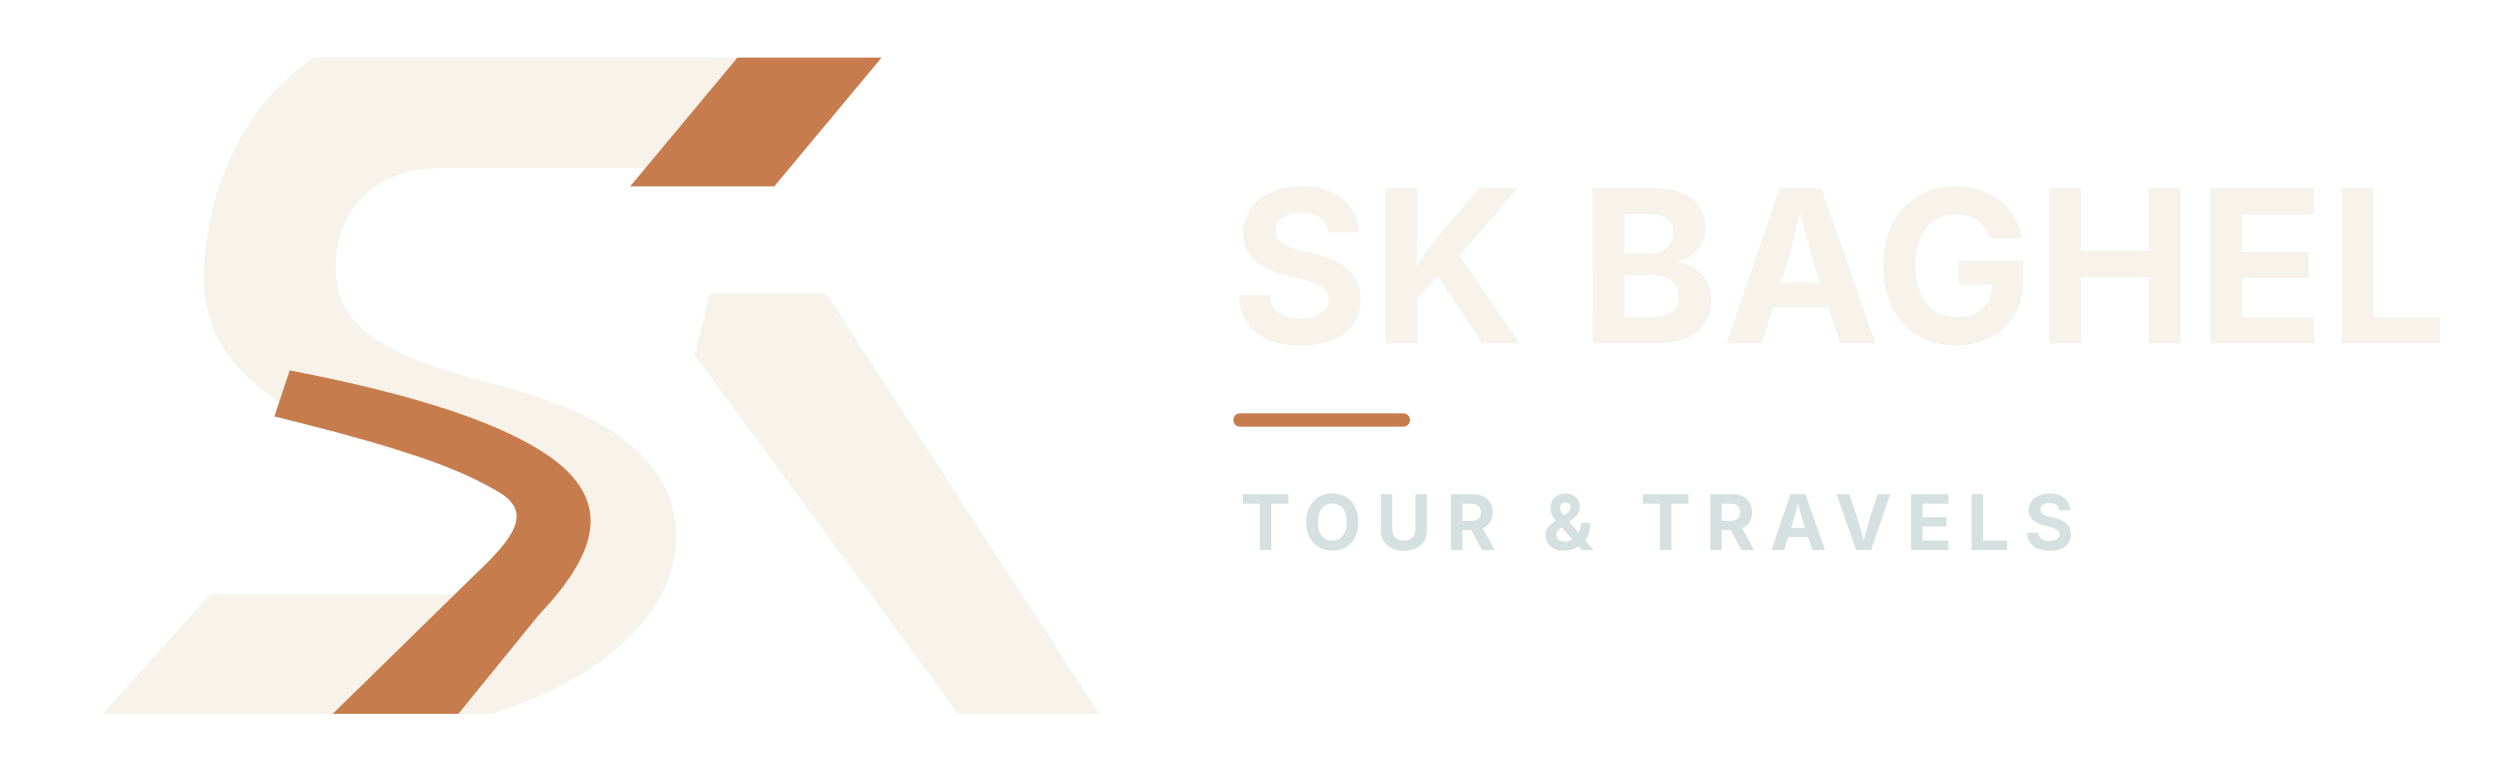
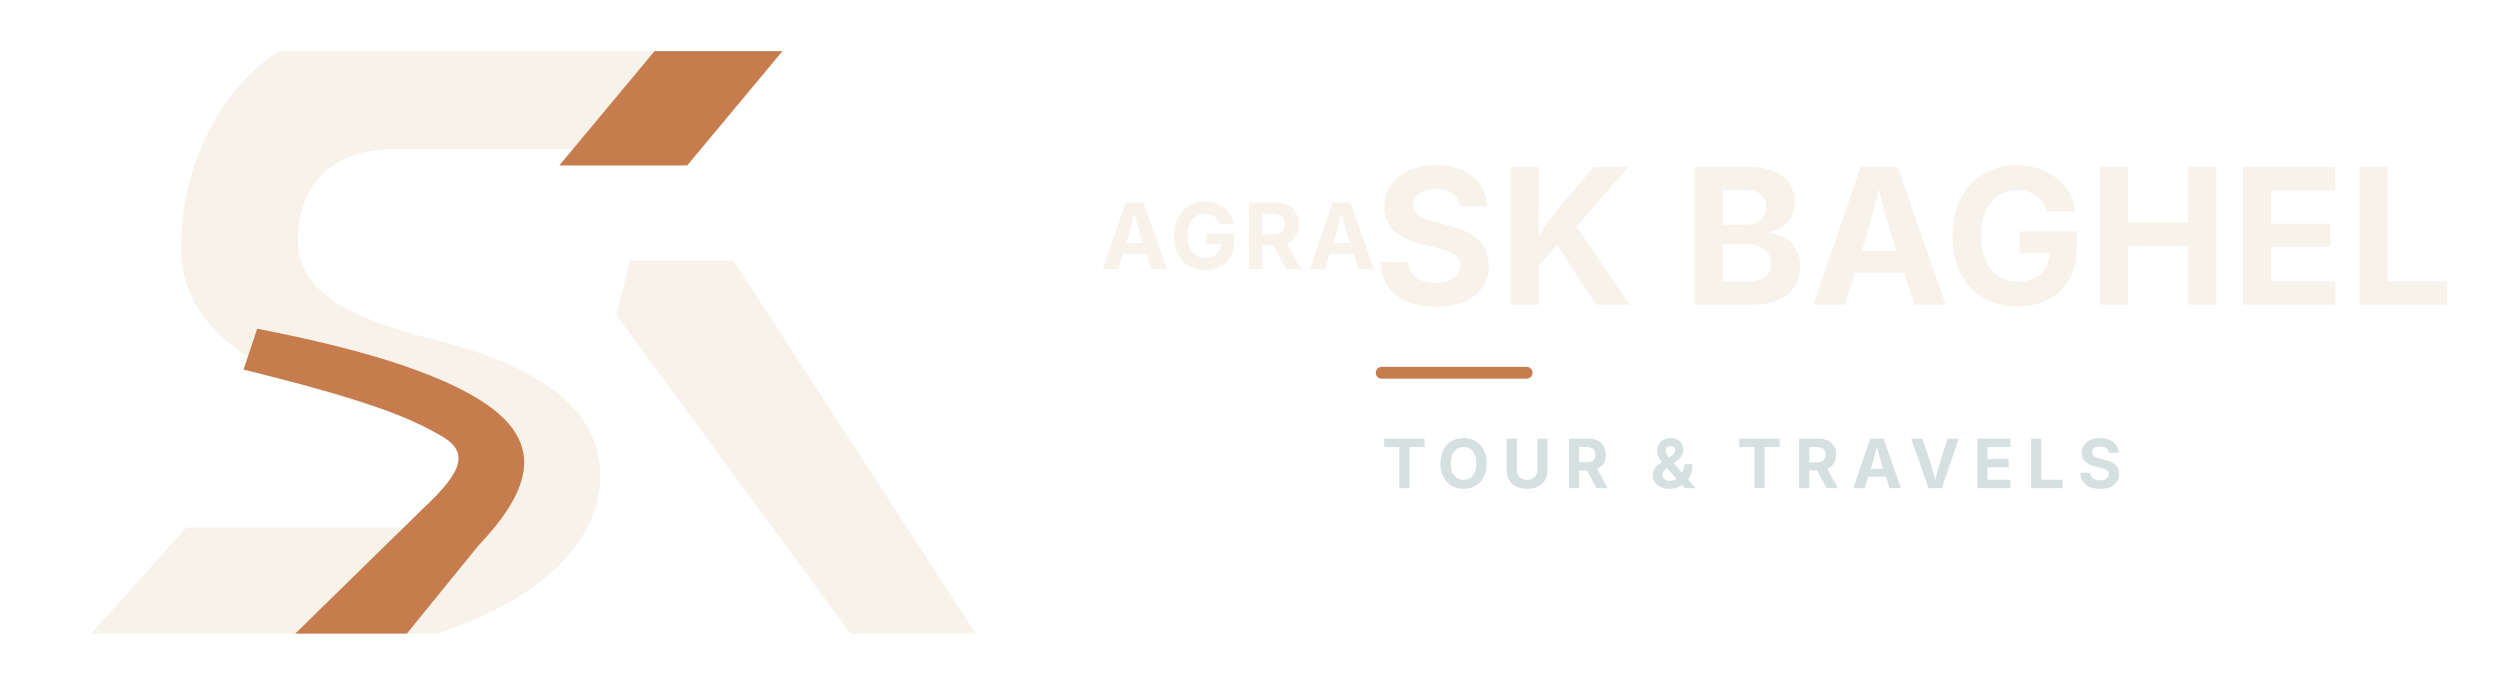
- <svg xmlns="http://www.w3.org/2000/svg" width="750" height="230" viewBox="45 30 750 230" role="img" aria-labelledby="logo-title logo-desc" version="1.1" id="svg2">
+ <svg xmlns="http://www.w3.org/2000/svg" width="845" height="230" viewBox="45 30 845 230" role="img" aria-labelledby="logo-title logo-desc" version="1.1" id="svg2">
  <defs id="defs2" />
-   <g id="brand-mark" transform="translate(16 16) scale(0.92)" aria-label="SK journey monogram">
+   <g id="brand-mark" transform="translate(16 16) scale(0.92)" aria-label="Agra SK journey monogram">
    <path id="sk-silhouette" fill="#F7F3EA" d="M 112 34 H 279 L 249 70 H 176 C 153 70 141 84 141 103 C 141 123 160 132 191 140 C 231 150 252 166 252 190 C 252 215 229 236 192 248 H 65 L 100 209 H 181 C 202 209 216 201 216 190 C 216 180 201 173 174 166 C 129 155 98 138 98 106 C 98 77 112 48 134 34 Z" />
    <path id="journey-ribbon" fill="#C77C4D" d="M 126 136 C 157 142 193 151 212 165 C 232 180 225 197 207 216 L 181 248 H 140 L 187 202 C 202 188 204 181 193 175 C 176 165 149 158 121 151 Z" />
    <path id="k-lower-stroke" fill="#F7F3EA" d="M 263 111 H 301 L 390 248 H 344 L 258 131 Z" />
    <path id="k-upper-stroke" fill="#C77C4D" d="M 272 34 H 319 L 284 76 H 237 Z" />
  </g>
-   <g id="wordmark">
-     <path d="m 435.281,133.688 c 11.312,0 17.969,-5.469 17.969,-13.938 0,-7.812 -6.062,-11.812 -13.906,-13.625 l -4.219,-1.031 c -3.938,-0.938 -7.438,-2.406 -7.438,-5.875 0,-3.125 2.75,-5.375 7.625,-5.375 4.781,0 7.75,2.156 8.094,5.875 h 9.219 c -0.156,-8.188 -6.906,-13.906 -17.219,-13.906 -10.125,0 -17.5,5.625 -17.5,14.031 0,6.781 4.719,10.75 12.594,12.656 l 5.125,1.281 c 5.062,1.25 8.031,2.719 8.031,5.906 0,3.531 -3.375,5.938 -8.469,5.938 -5.156,0 -8.938,-2.344 -9.25,-7.062 h -9.281 c 0.281,9.906 7.438,15.125 18.625,15.125 z M 460.625,133 h 9.531 v -13.312 l 6.188,-6.812 L 489.562,133 h 11.281 L 482.938,106.594 500.344,86.438 H 488.688 l -11.406,13.375 c -3.094,3.75 -5.25,6.688 -7.281,9.938 l 0.156,-10.594 V 86.438 H 460.625 Z m 62.188,0 h 19.656 c 10.5,0 16,-5.469 16,-12.844 0,-6.906 -4.938,-11.031 -10.188,-11.281 v -0.469 c 4.781,-1.062 8.375,-4.469 8.375,-10 0,-6.969 -5.156,-11.969 -15.375,-11.969 H 522.812 Z m 9.531,-7.844 v -12.625 h 8.5 c 4.781,0 7.812,2.812 7.812,6.719 0,3.531 -2.469,5.906 -8.062,5.906 z m 0,-19.156 V 94.219 h 7.719 c 4.469,0 6.938,2.312 6.938,5.719 0,3.75 -3.031,6.062 -7.125,6.062 z m 30.625,27 H 573.5 l 3.469,-10.812 H 593.5 L 597.094,133 H 607.688 L 591.375,86.438 h -12.5 z m 16.375,-18.281 1.344,-4.188 c 1.406,-4.688 2.781,-10.219 4.344,-16.625 1.625,6.344 3.094,11.844 4.594,16.625 l 1.406,4.188 z M 631.875,133.625 c 11.688,0 20.094,-7.406 20.094,-19.625 v -5.812 h -19.375 v 7.25 h 10.125 c -0.156,5.969 -4.156,9.719 -10.781,9.719 -7.469,0 -12.281,-5.594 -12.281,-15.469 0,-9.875 4.969,-15.406 12.156,-15.406 5.188,0 8.688,2.719 10,7.156 H 651.5 c -1.312,-9.188 -9.375,-15.625 -19.844,-15.625 -12.25,0 -21.688,8.875 -21.688,23.969 0,14.719 8.844,23.844 21.906,23.844 z M 659.781,133 h 9.531 v -19.844 h 20.281 V 133 h 9.562 V 86.438 h -9.562 V 105.25 H 669.312 V 86.438 h -9.531 z m 48.312,0 h 31.219 v -7.906 H 717.625 V 113.375 h 20 v -7.781 h -20 v -11.25 H 739.25 V 86.438 h -31.156 z m 39.375,0 h 29.625 v -7.906 H 757 V 86.438 h -9.531 z" id="text1" style="font-weight:750;font-size:64px;font-family:Montserrat, Inter, Arial, sans-serif;letter-spacing:0.5;fill:#f7f3ea" aria-label="SK BAGHEL" />
+   <text id="agra-prefix" x="417" y="121" fill="#f7f3ea" style="font-weight:750;font-size:31px;font-family:Montserrat, Inter, Arial, sans-serif;letter-spacing:1.5" aria-label="AGRA">AGRA</text>
+   <g id="wordmark" transform="translate(95 0)">
+     <path d="m 435.281,133.688 c 11.312,0 17.969,-5.469 17.969,-13.938 0,-7.812 -6.062,-11.812 -13.906,-13.625 l -4.219,-1.031 c -3.938,-0.938 -7.438,-2.406 -7.438,-5.875 0,-3.125 2.75,-5.375 7.625,-5.375 4.781,0 7.75,2.156 8.094,5.875 h 9.219 c -0.156,-8.188 -6.906,-13.906 -17.219,-13.906 -10.125,0 -17.5,5.625 -17.5,14.031 0,6.781 4.719,10.75 12.594,12.656 l 5.125,1.281 c 5.062,1.25 8.031,2.719 8.031,5.906 0,3.531 -3.375,5.938 -8.469,5.938 -5.156,0 -8.938,-2.344 -9.25,-7.062 h -9.281 c 0.281,9.906 7.438,15.125 18.625,15.125 z M 460.625,133 h 9.531 v -13.312 l 6.188,-6.812 L 489.562,133 h 11.281 L 482.938,106.594 500.344,86.438 H 488.688 l -11.406,13.375 c -3.094,3.75 -5.25,6.688 -7.281,9.938 l 0.156,-10.594 V 86.438 H 460.625 Z m 62.188,0 h 19.656 c 10.5,0 16,-5.469 16,-12.844 0,-6.906 -4.938,-11.031 -10.188,-11.281 v -0.469 c 4.781,-1.062 8.375,-4.469 8.375,-10 0,-6.969 -5.156,-11.969 -15.375,-11.969 H 522.812 Z m 9.531,-7.844 v -12.625 h 8.5 c 4.781,0 7.812,2.812 7.812,6.719 0,3.531 -2.469,5.906 -8.062,5.906 z m 0,-19.156 V 94.219 h 7.719 c 4.469,0 6.938,2.312 6.938,5.719 0,3.75 -3.031,6.062 -7.125,6.062 z m 30.625,27 H 573.5 l 3.469,-10.812 H 593.5 L 597.094,133 H 607.688 L 591.375,86.438 h -12.5 z m 16.375,-18.281 1.344,-4.188 c 1.406,-4.688 2.781,-10.219 4.344,-16.625 1.625,6.344 3.094,11.844 4.594,16.625 l 1.406,4.188 z M 631.875,133.625 c 11.688,0 20.094,-7.406 20.094,-19.625 v -5.812 h -19.375 v 7.25 h 10.125 c -0.156,5.969 -4.156,9.719 -10.781,9.719 -7.469,0 -12.281,-5.594 -12.281,-15.469 0,-9.875 4.969,-15.406 12.156,-15.406 5.188,0 8.688,2.719 10,7.156 H 651.5 c -1.312,-9.188 -9.375,-15.625 -19.844,-15.625 -12.25,0 -21.688,8.875 -21.688,23.969 0,14.719 8.844,23.844 21.906,23.844 z M 659.781,133 h 9.531 v -19.844 h 20.281 V 133 h 9.562 V 86.438 h -9.562 V 105.25 H 669.312 V 86.438 h -9.531 z m 48.312,0 h 31.219 v -7.906 H 717.625 V 113.375 h 20 v -7.781 h -20 v -11.25 H 739.25 V 86.438 h -31.156 z m 39.375,0 h 29.625 v -7.906 H 757 V 86.438 h -9.531 z" id="text1" style="font-weight:750;font-size:64px;font-family:Montserrat, Inter, Arial, sans-serif;letter-spacing:0.5;fill:#f7f3ea" aria-label="AGRA SK BAGHEL" />
    <path d="M 417 156 H 466" fill="none" stroke="#C77C4D" stroke-width="4" stroke-linecap="round" id="path1" />
    <path d="m 417.842,181.108 h 5.121 V 195 h 3.437 v -13.892 h 5.11 v -2.841 h -13.667 z m 26.841,14.117 c 4.436,0 7.805,-3.133 7.805,-8.58 0,-5.469 -3.369,-8.603 -7.805,-8.603 -4.436,0 -7.805,3.133 -7.805,8.603 0,5.436 3.369,8.58 7.805,8.58 z m 0,-3.043 c -2.594,0 -4.324,-1.954 -4.324,-5.537 0,-3.594 1.729,-5.559 4.324,-5.559 2.594,0 4.324,1.954 4.324,5.559 0,3.583 -1.729,5.537 -4.324,5.537 z m 21.484,3.055 c 4.133,0 6.907,-2.448 6.907,-6.109 V 178.267 h -3.437 v 10.579 c 0,1.954 -1.37,3.358 -3.47,3.358 -2.1,0 -3.481,-1.404 -3.481,-3.358 v -10.579 h -3.425 v 10.86 c 0,3.661 2.74,6.109 6.907,6.109 z M 480.294,195 h 3.425 v -5.975 h 2.695 L 489.604,195 h 3.796 l -3.56,-6.525 c 1.909,-0.82 2.965,-2.471 2.965,-4.762 0,-3.291 -2.179,-5.447 -5.986,-5.447 h -6.525 z m 3.425,-8.749 v -5.155 h 2.459 c 2.1,0 3.088,0.932 3.088,2.617 0,1.673 -0.988,2.538 -3.077,2.538 z m 30.513,8.996 c 1.449,0 3.066,-0.438 4.279,-1.381 L 519.533,195 h 3.549 l -2.504,-2.886 c 0.91,-1.202 1.505,-2.942 1.505,-5.222 h -2.819 c 0,1.089 -0.27,2.078 -0.708,2.897 l -2.819,-3.246 1,-0.719 c 1.37,-1 2.224,-2.269 2.224,-3.818 0,-2.167 -1.651,-3.942 -4.324,-3.942 -2.729,0 -4.526,1.842 -4.526,4.234 0,1.516 0.708,2.74 1.606,3.875 -1.842,1.258 -3.077,2.426 -3.077,4.414 0,2.594 2.123,4.661 5.593,4.661 z m 2.459,-3.425 c -0.73,0.46 -1.55,0.708 -2.358,0.708 -1.438,0 -2.403,-0.809 -2.403,-2.078 0,-0.887 0.472,-1.494 1.393,-2.167 l 0.135,-0.09 z m -2.605,-7.21 c -0.663,-0.831 -1.067,-1.527 -1.067,-2.28 0,-0.932 0.64,-1.55 1.64,-1.55 1,0 1.561,0.606 1.561,1.381 0,0.764 -0.539,1.381 -1.235,1.842 z m 23.786,-3.504 h 5.121 V 195 h 3.437 v -13.892 h 5.11 V 178.267 H 537.872 Z M 558.098,195 h 3.425 v -5.975 h 2.695 L 567.408,195 h 3.796 l -3.56,-6.525 c 1.909,-0.82 2.965,-2.471 2.965,-4.762 0,-3.291 -2.179,-5.447 -5.986,-5.447 h -6.525 z m 3.425,-8.749 v -5.155 h 2.459 c 2.1,0 3.088,0.932 3.088,2.617 0,1.673 -0.988,2.538 -3.077,2.538 z M 576.437,195 h 3.785 l 1.247,-3.886 h 5.941 L 588.701,195 h 3.807 l -5.862,-16.733 h -4.492 z m 5.885,-6.57 0.483,-1.505 c 0.505,-1.685 1,-3.672 1.561,-5.975 0.584,2.28 1.112,4.256 1.651,5.975 l 0.505,1.505 z M 601.852,195 h 4.481 l 5.728,-16.733 h -3.785 l -2.583,8.075 c -0.505,1.685 -1.022,3.616 -1.583,5.896 -0.573,-2.257 -1.112,-4.211 -1.64,-5.896 l -2.673,-8.075 h -3.807 z m 16.475,0 h 11.219 v -2.841 h -7.794 v -4.211 h 7.188 v -2.796 h -7.188 v -4.043 h 7.771 v -2.841 h -11.197 z m 18.171,0 h 10.646 v -2.841 h -7.221 V 178.267 h -3.425 z m 23.337,0.247 c 4.065,0 6.458,-1.965 6.458,-5.009 0,-2.808 -2.179,-4.245 -4.998,-4.896 l -1.516,-0.371 c -1.415,-0.337 -2.673,-0.865 -2.673,-2.111 0,-1.123 0.988,-1.932 2.74,-1.932 1.718,0 2.785,0.775 2.909,2.111 h 3.313 c -0.056,-2.942 -2.482,-4.998 -6.188,-4.998 -3.639,0 -6.289,2.021 -6.289,5.042 0,2.437 1.696,3.863 4.526,4.548 l 1.842,0.46 c 1.819,0.449 2.886,0.977 2.886,2.123 0,1.269 -1.213,2.134 -3.043,2.134 -1.853,0 -3.212,-0.842 -3.324,-2.538 h -3.335 c 0.101,3.56 2.673,5.436 6.693,5.436 z" id="text2" style="font-weight:650;font-size:23px;font-family:Montserrat, Inter, Arial, sans-serif;letter-spacing:4.2;fill:#d5e0e1" aria-label="TOUR &amp; TRAVELS" />
  </g>
</svg>
